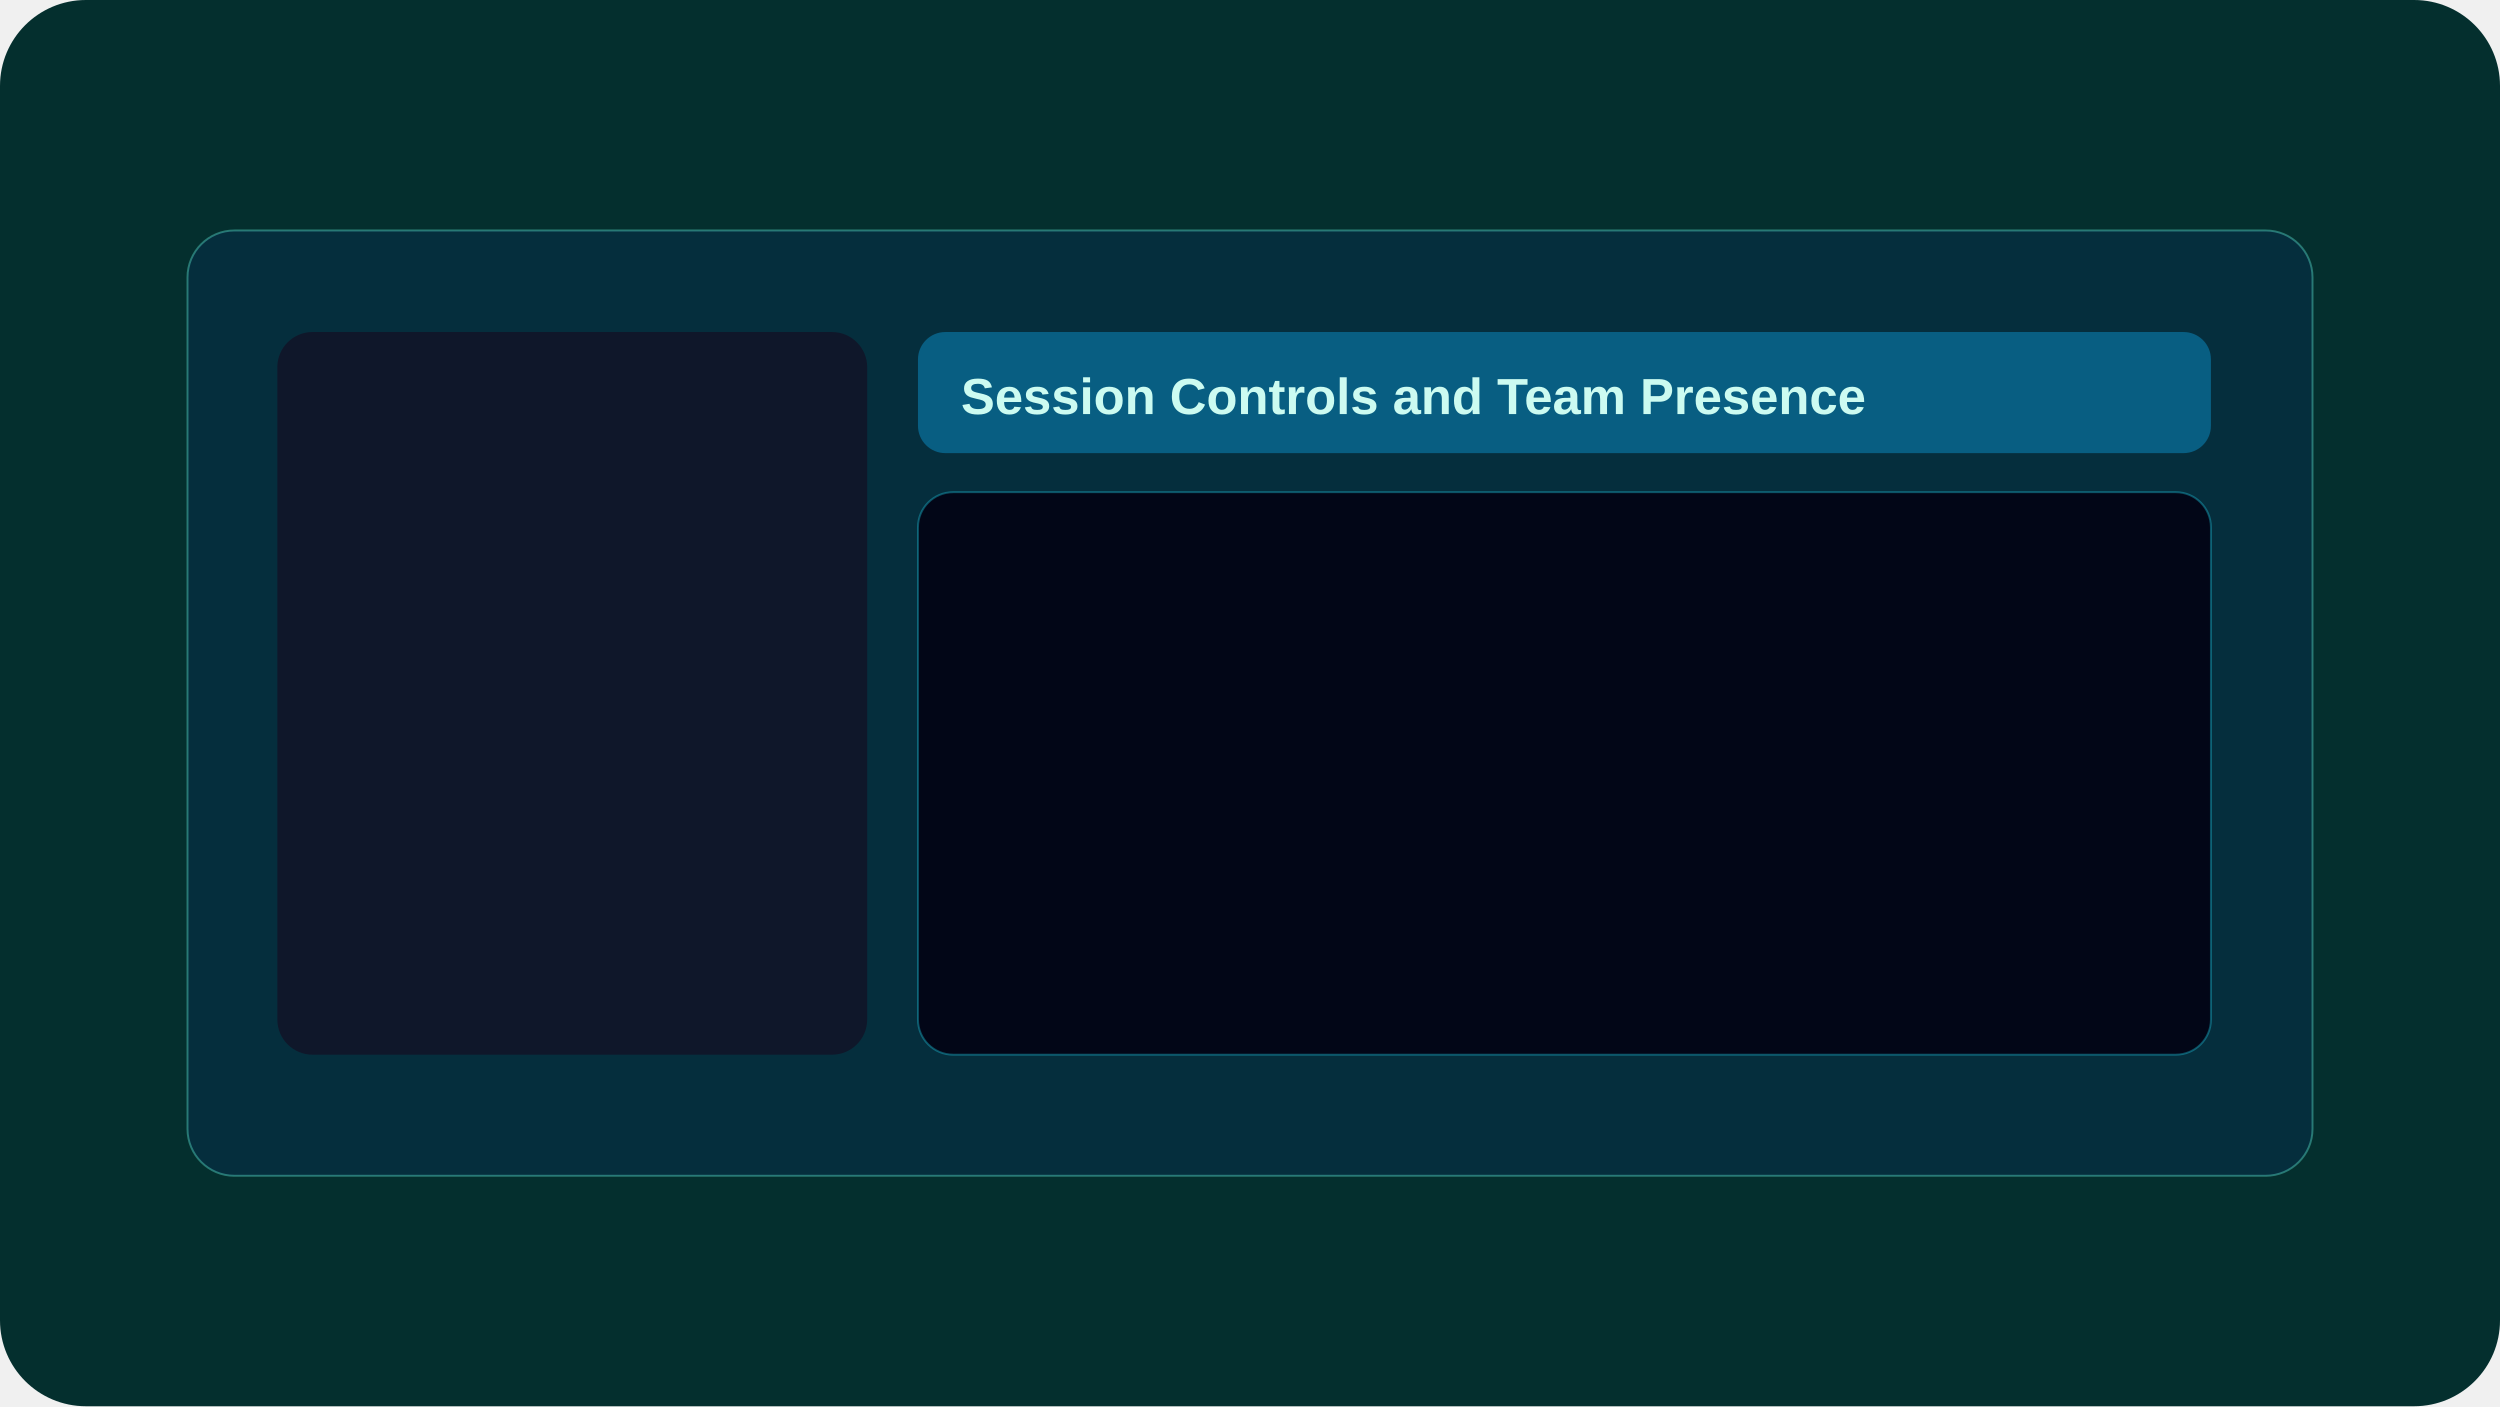
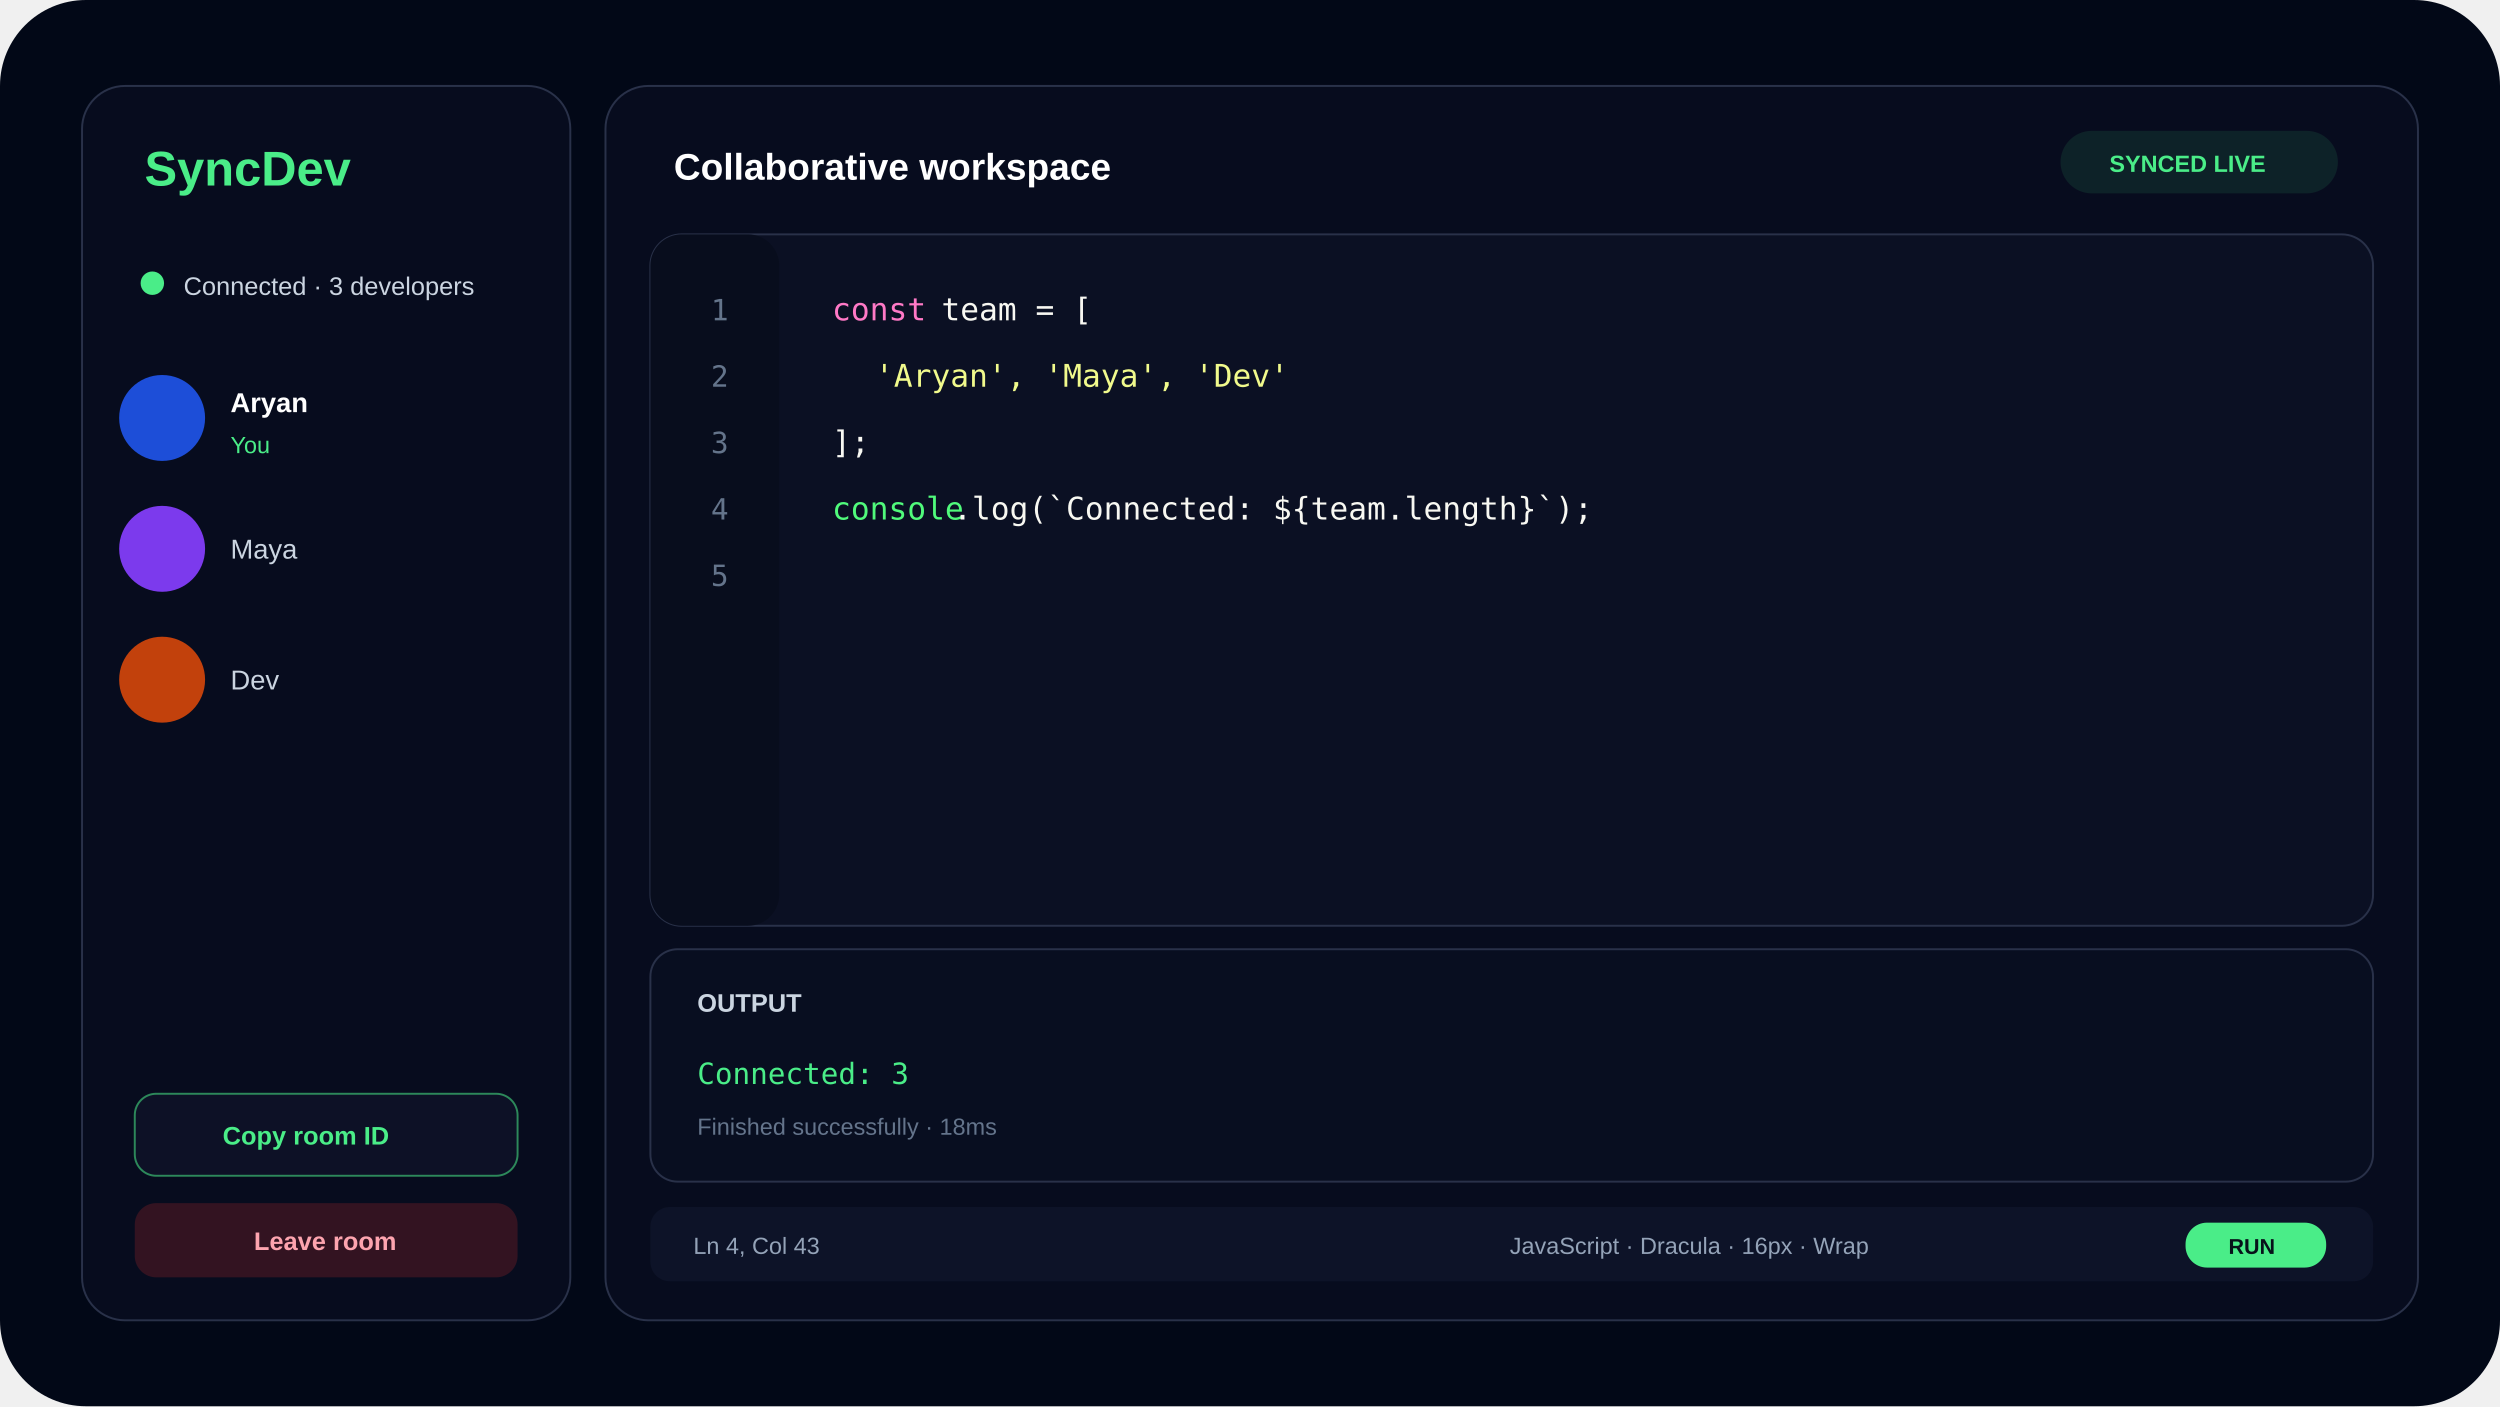
<svg xmlns="http://www.w3.org/2000/svg" width="1280" height="720" viewBox="0 0 1280 720" fill="none">
-   <rect width="1280" height="720" rx="44" fill="#042F2E" />
-   <rect x="96" y="118" width="1088" height="484" rx="24" fill="#052E3D" stroke="#5EEAD4" stroke-opacity="0.4" />
-   <rect x="142" y="170" width="302" height="370" rx="18" fill="#0F172A" />
-   <rect x="470" y="170" width="662" height="62" rx="14" fill="#0EA5E9" fill-opacity="0.4" />
-   <rect x="470" y="252" width="662" height="288" rx="18" fill="#020617" stroke="#22D3EE" stroke-opacity="0.35" />
-   <text x="492" y="212" fill="#CCFBF1" font-family="Segoe UI, Arial, sans-serif" font-size="26" font-weight="700">Session Controls and Team Presence</text>
+   <rect width="1280" height="720" rx="44" fill="#020817" />
+   <rect x="42" y="44" width="250" height="632" rx="22" fill="#070C1E" stroke="#293149" />
+   <text x="74" y="95" fill="#4AED88" font-family="Segoe UI, Arial, sans-serif" font-size="25" font-weight="700">SyncDev</text>
+   <circle cx="78" cy="145" r="6" fill="#4AED88" />
+   <text x="94" y="151" fill="#CBD5E1" font-family="Segoe UI, Arial, sans-serif" font-size="13">Connected · 3 developers</text>
+   <circle cx="83" cy="214" r="22" fill="#1D4ED8" />
+   <text x="118" y="211" fill="white" font-family="Segoe UI, Arial, sans-serif" font-size="14" font-weight="700">Aryan</text>
+   <text x="118" y="232" fill="#4AED88" font-family="Segoe UI, Arial, sans-serif" font-size="12">You</text>
+   <circle cx="83" cy="281" r="22" fill="#7C3AED" />
+   <text x="118" y="286" fill="#CBD5E1" font-family="Segoe UI, Arial, sans-serif" font-size="14">Maya</text>
+   <circle cx="83" cy="348" r="22" fill="#C2410C" />
+   <text x="118" y="353" fill="#CBD5E1" font-family="Segoe UI, Arial, sans-serif" font-size="14">Dev</text>
+   <rect x="69" y="560" width="196" height="42" rx="11" fill="#0D1126" stroke="#4AED88" stroke-opacity=".55" />
+   <text x="114" y="586" fill="#4AED88" font-family="Segoe UI, Arial, sans-serif" font-size="13" font-weight="700">Copy room ID</text>
+   <rect x="69" y="616" width="196" height="38" rx="11" fill="#331321" />
+   <text x="130" y="640" fill="#FDA4AF" font-family="Segoe UI, Arial, sans-serif" font-size="13" font-weight="700">Leave room</text>
+   <rect x="310" y="44" width="928" height="632" rx="22" fill="#070C1E" stroke="#293149" />
+   <text x="345" y="92" fill="white" font-family="Segoe UI, Arial, sans-serif" font-size="19" font-weight="700">Collaborative workspace</text>
+   <rect x="1055" y="67" width="142" height="32" rx="16" fill="#4AED88" fill-opacity=".1" />
+   <text x="1080" y="88" fill="#4AED88" font-family="Segoe UI, Arial, sans-serif" font-size="12" font-weight="700">SYNCED LIVE</text>
+   <rect x="333" y="120" width="882" height="354" rx="16" fill="#0B1023" stroke="#293149" />
+   <rect x="333" y="120" width="66" height="354" rx="16" fill="#080D1D" />
+   <text x="364" y="164" fill="#64748B" font-family="monospace" font-size="15">1</text>
+   <text x="364" y="198" fill="#64748B" font-family="monospace" font-size="15">2</text>
+   <text x="364" y="232" fill="#64748B" font-family="monospace" font-size="15">3</text>
+   <text x="364" y="266" fill="#64748B" font-family="monospace" font-size="15">4</text>
+   <text x="364" y="300" fill="#64748B" font-family="monospace" font-size="15">5</text>
+   <text x="426" y="164" fill="#FF79C6" font-family="monospace" font-size="16">const</text>
+   <text x="482" y="164" fill="#F8F8F2" font-family="monospace" font-size="16">team = [</text>
+   <text x="448" y="198" fill="#F1FA8C" font-family="monospace" font-size="16">'Aryan', 'Maya', 'Dev'</text>
+   <text x="426" y="232" fill="#F8F8F2" font-family="monospace" font-size="16">];</text>
+   <text x="426" y="266" fill="#50FA7B" font-family="monospace" font-size="16">console</text>
+   <text x="488" y="266" fill="#F8F8F2" font-family="monospace" font-size="16">.log(`Connected: ${team.length}`);</text>
+   <rect x="333" y="486" width="882" height="119" rx="14" fill="#080E20" stroke="#293149" />
+   <text x="357" y="518" fill="#CBD5E1" font-family="Segoe UI, Arial, sans-serif" font-size="13" font-weight="700">OUTPUT</text>
+   <text x="357" y="555" fill="#4AED88" font-family="monospace" font-size="15">Connected: 3</text>
+   <text x="357" y="581" fill="#64748B" font-family="Segoe UI, Arial, sans-serif" font-size="12">Finished successfully · 18ms</text>
+   <rect x="333" y="618" width="882" height="38" rx="10" fill="#0D1328" />
+   <text x="355" y="642" fill="#94A3B8" font-family="Segoe UI, Arial, sans-serif" font-size="12">Ln 4, Col 43</text>
+   <text x="773" y="642" fill="#94A3B8" font-family="Segoe UI, Arial, sans-serif" font-size="12">JavaScript · Dracula · 16px · Wrap</text>
+   <rect x="1119" y="626" width="72" height="23" rx="11" fill="#4AED88" />
+   <text x="1141" y="642" fill="#07131A" font-family="Segoe UI, Arial, sans-serif" font-size="11" font-weight="800">RUN</text>
</svg>
